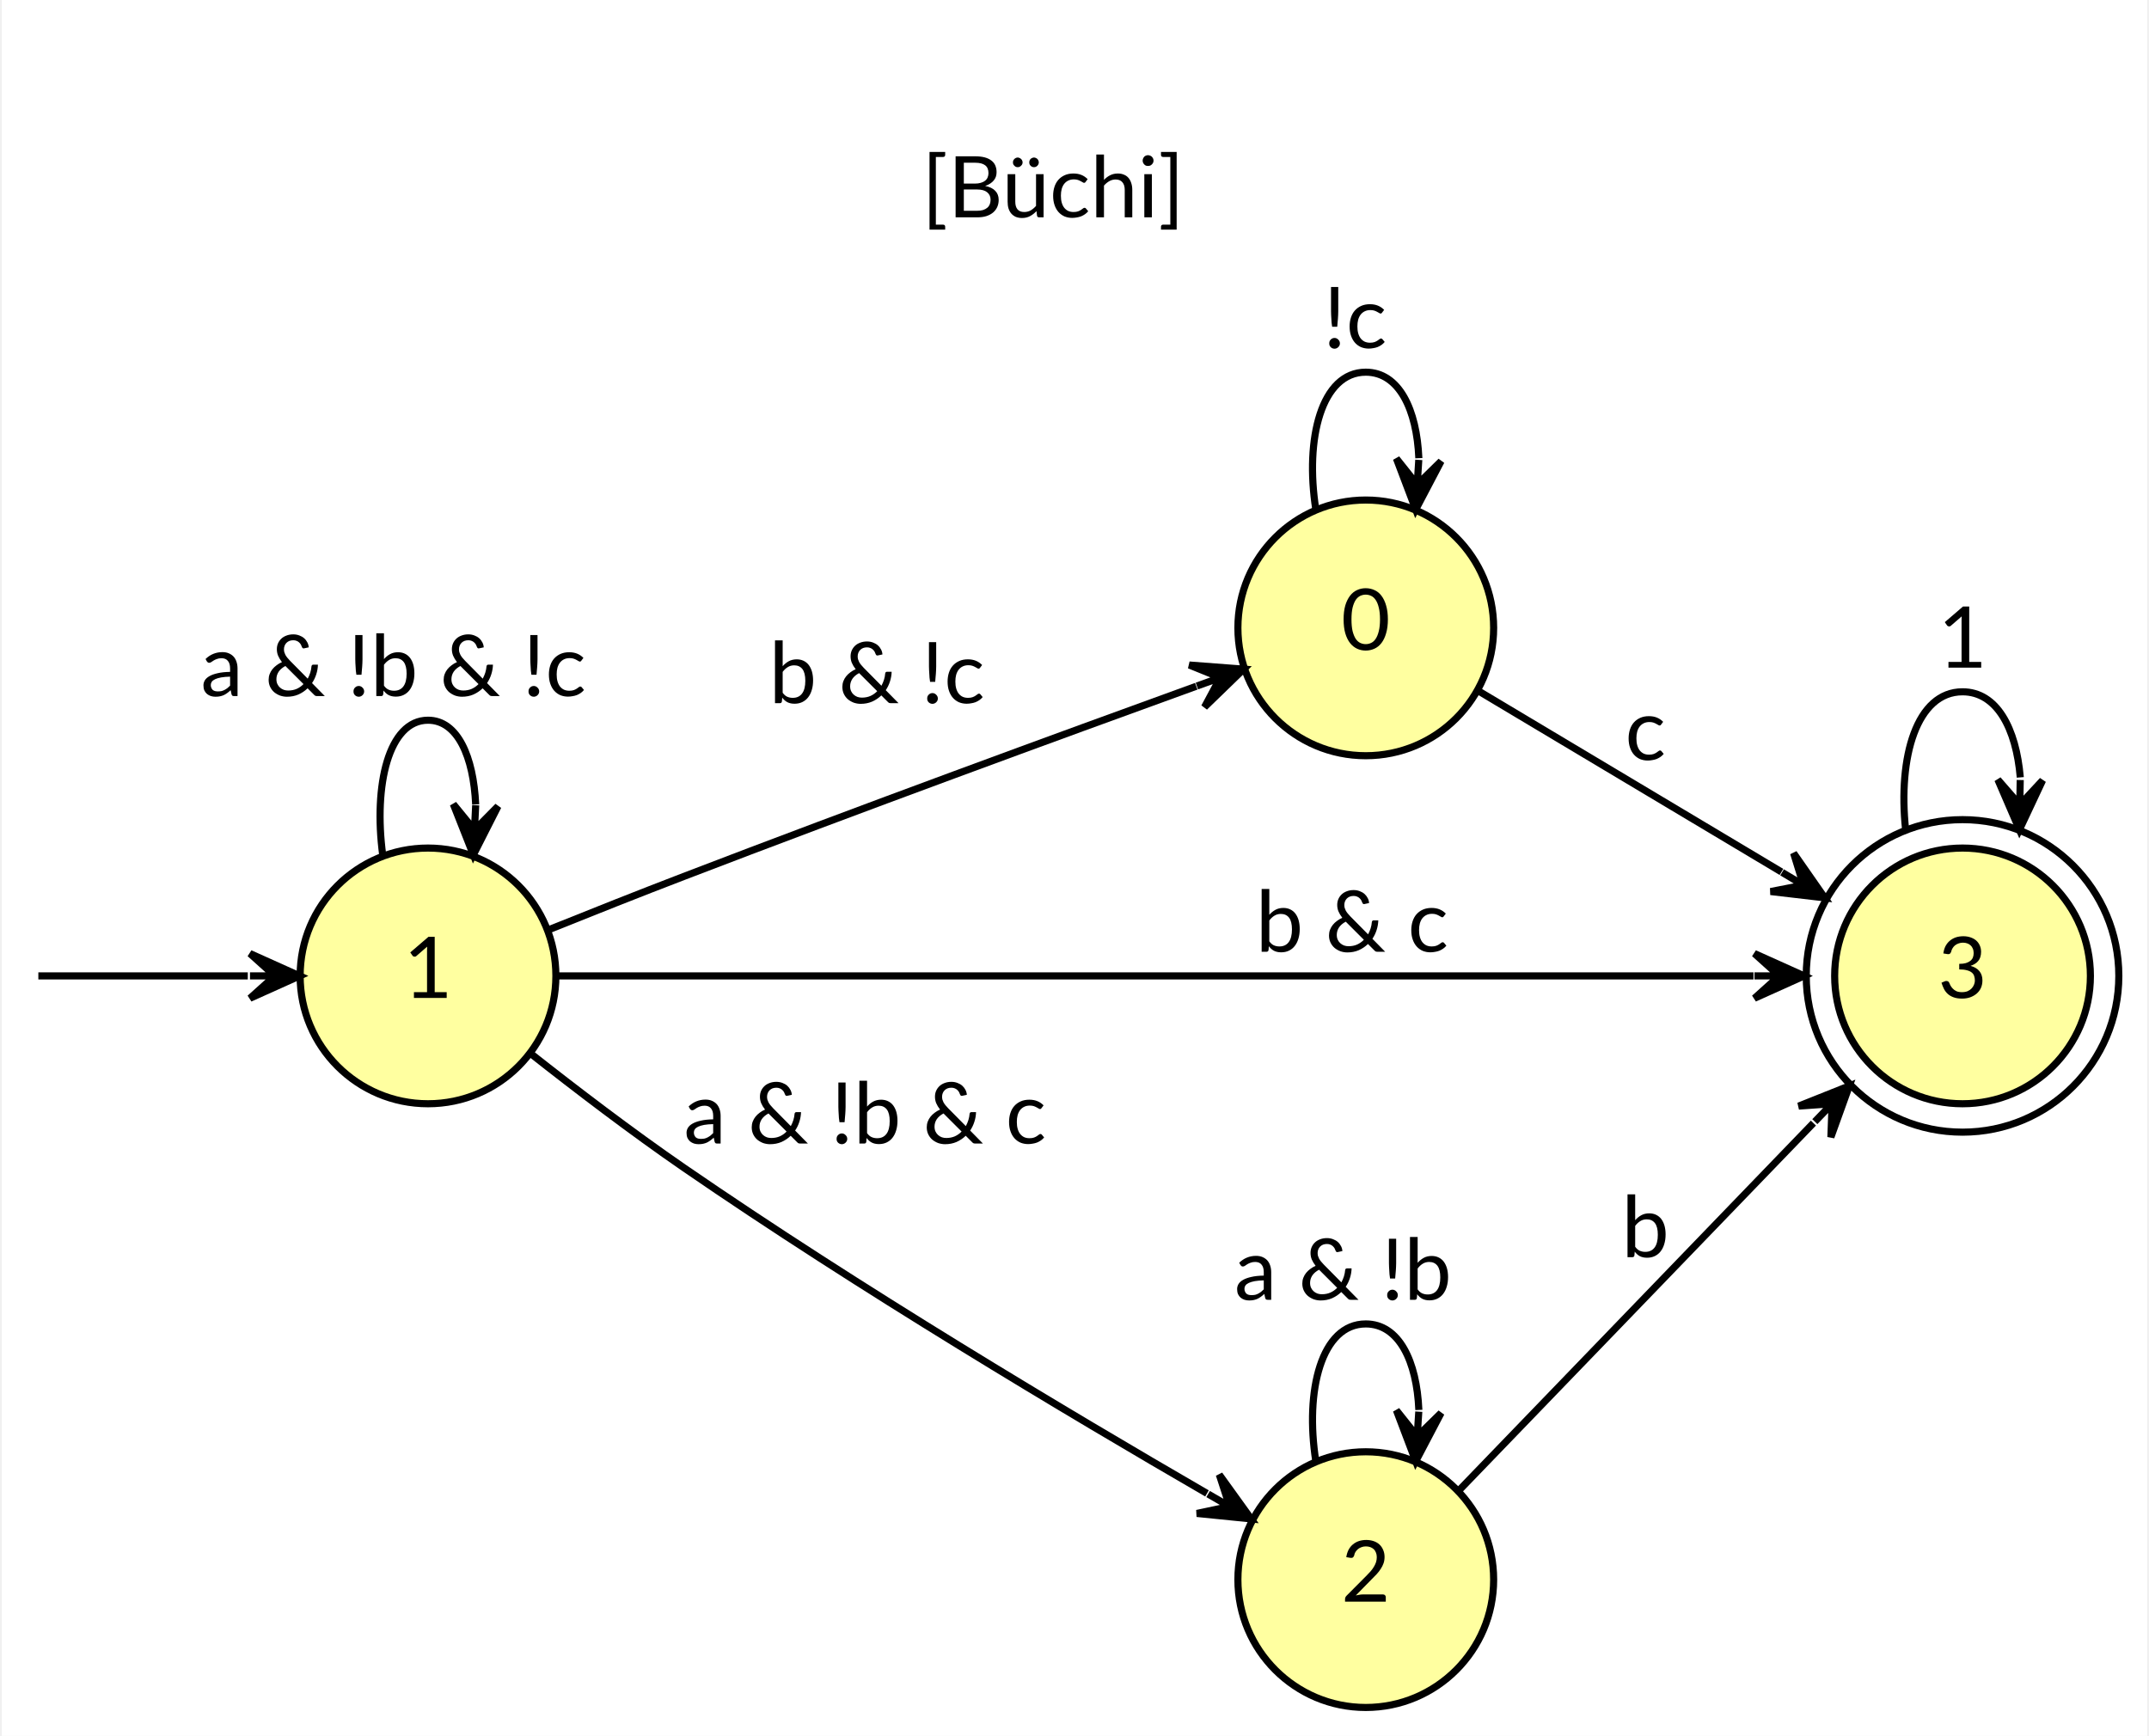
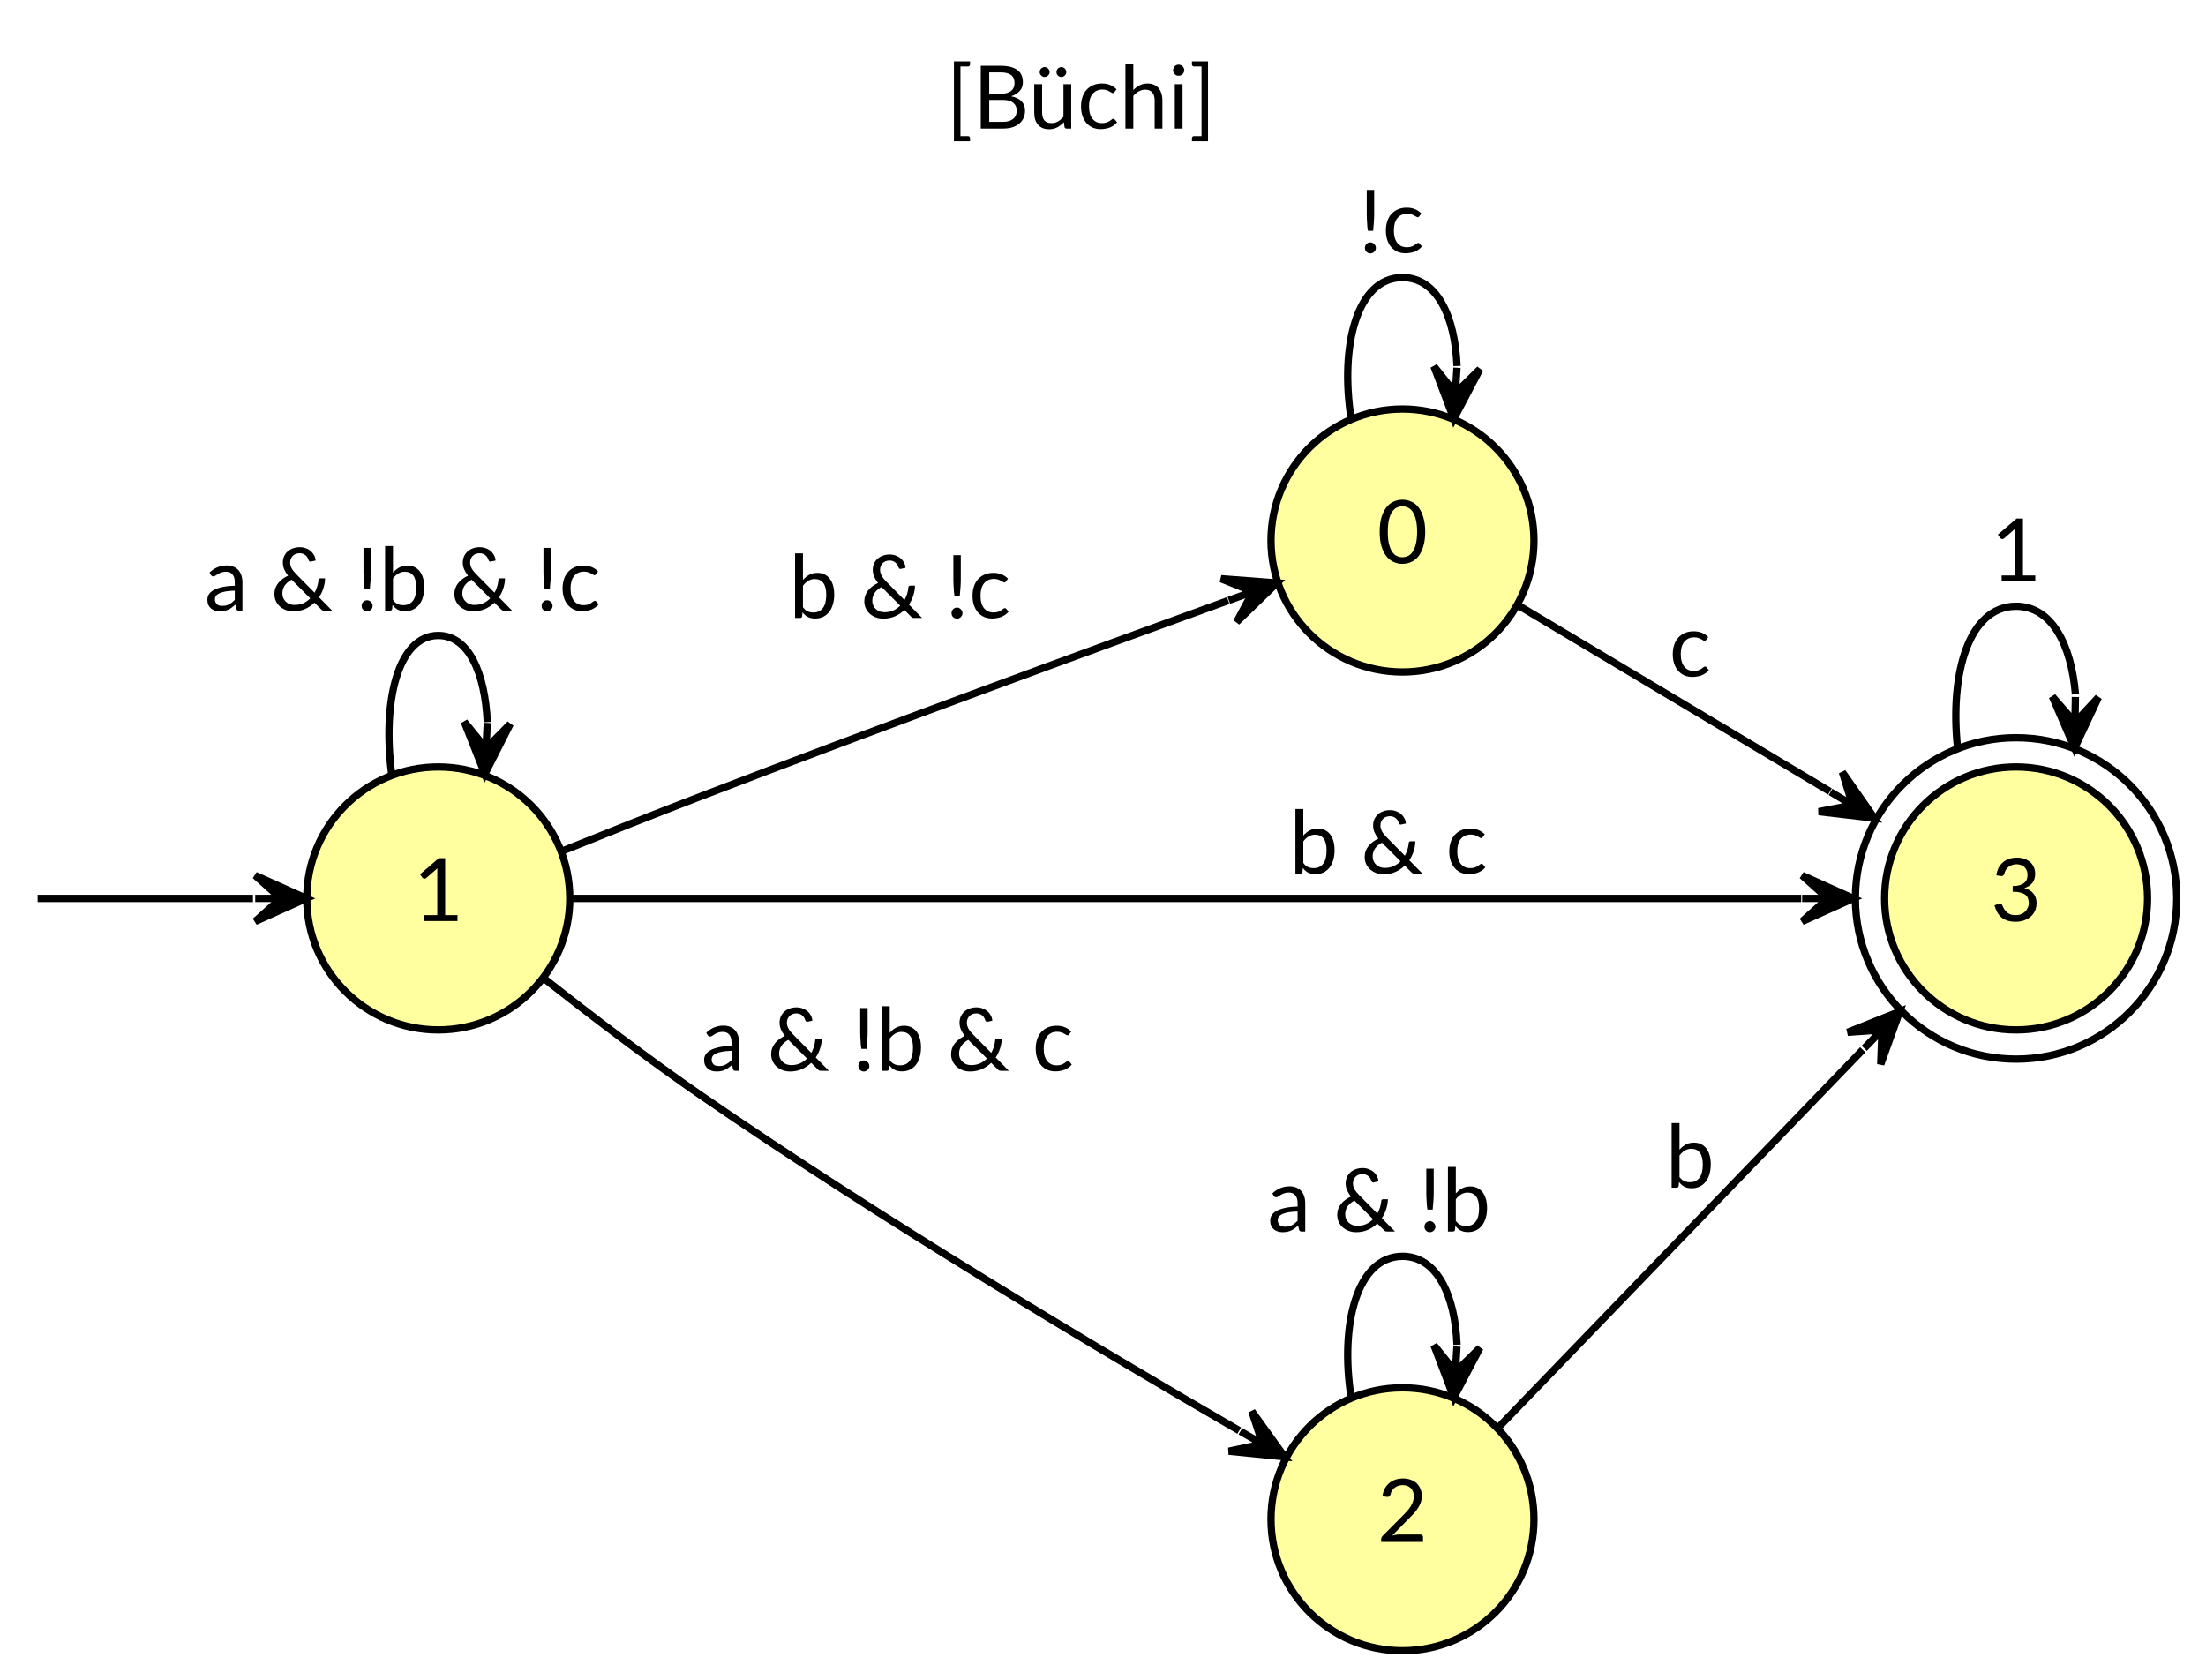
- <svg xmlns="http://www.w3.org/2000/svg" width="302pt" height="244pt" viewBox="0 0 302 244.4">
+ <svg xmlns="http://www.w3.org/2000/svg" width="302pt" height="230pt" viewBox="0 0 302 230">
  <g class="graph">
-     <path fill="#fff" stroke="transparent" d="M0 244.4V0h302v244.4H0z" />
-     <text x="125.5" y="-209.8" font-family="Lato" font-size="12" transform="translate(4 240.4)">[Büchi]</text>
-     <g class="node" transform="translate(4 240.4)">
+     <path fill="#fff" stroke="transparent" d="M0 230V0h302v230H0z" />
+     <text x="125.5" y="-208.4" font-family="Lato" font-size="12" transform="translate(4 226)">[Büchi]</text>
+     <g class="node" transform="translate(4 226)">
      <circle fill="#ffffa0" stroke="#000" cx="56" cy="-103" r="18" />
      <text text-anchor="middle" x="56" y="-99.9" font-family="Lato" font-size="12">1</text>
    </g>
-     <g class="edge" transform="translate(4 240.4)">
+     <g class="edge" transform="translate(4 226)">
      <path fill="none" stroke="#000" d="M1.15-103h29.48" />
      <path stroke="#000" d="M37.94-103l-7-3.15 3.5 3.15h-3.5 3.5l-3.5 3.15 7-3.15h0z" />
    </g>
-     <g class="edge" transform="translate(4 240.4)">
+     <g class="edge" transform="translate(4 226)">
      <path fill="none" stroke="#000" d="M49.62-120.04c-1.3-9.82.83-18.96 6.38-18.96 4.17 0 6.4 5.14 6.71 11.86" />
      <path stroke="#000" d="M62.38-120.04l3.47-6.84-3.31 3.35.17-3.5h0l-.17 3.5-2.98-3.65 2.82 7.14h0z" />
      <text x="24" y="-142.4" font-family="Lato" font-size="12">a &amp; !b &amp; !c</text>
    </g>
-     <g class="node" transform="translate(4 240.4)">
+     <g class="node" transform="translate(4 226)">
      <circle fill="#ffffa0" stroke="#000" cx="188" cy="-152" r="18" />
      <text text-anchor="middle" x="188" y="-148.9" font-family="Lato" font-size="12">0</text>
    </g>
-     <g class="edge" transform="translate(4 240.4)">
+     <g class="edge" transform="translate(4 226)">
      <path fill="none" stroke="#000" d="M72.99-109.5c5.96-2.4 12.78-5.11 19.01-7.5 24.55-9.43 52.86-19.79 72.14-26.78" />
      <path stroke="#000" d="M170.81-146.19l-7.65-.58 4.36 1.77-3.29 1.19h0l3.29-1.19-2.22 4.15 5.51-5.34h0z" />
      <text x="104" y="-141.4" font-family="Lato" font-size="12">b &amp; !c</text>
    </g>
-     <g class="node" transform="translate(4 240.4)">
+     <g class="node" transform="translate(4 226)">
      <circle fill="#ffffa0" stroke="#000" cx="272" cy="-103" r="18" />
      <circle fill="none" stroke="#000" cx="272" cy="-103" r="22" />
      <text text-anchor="middle" x="272" y="-99.9" font-family="Lato" font-size="12">3</text>
    </g>
-     <g class="edge" transform="translate(4 240.4)">
+     <g class="edge" transform="translate(4 226)">
      <path fill="none" stroke="#000" d="M74.15-103h168.43" />
      <path stroke="#000" d="M249.71-103l-7-3.15 3.5 3.15h-3.5 3.5l-3.5 3.15 7-3.15h0z" />
      <text x="172.5" y="-106.4" font-family="Lato" font-size="12">b &amp; c</text>
    </g>
-     <g class="node" transform="translate(4 240.4)">
+     <g class="node" transform="translate(4 226)">
      <circle fill="#ffffa0" stroke="#000" cx="188" cy="-18" r="18" />
      <text text-anchor="middle" x="188" y="-14.9" font-family="Lato" font-size="12">2</text>
    </g>
-     <g class="edge" transform="translate(4 240.4)">
+     <g class="edge" transform="translate(4 226)">
      <path fill="none" stroke="#000" d="M70.37-92.13C76.79-87.06 84.67-81.05 92-76c24.6 16.93 54.12 34.55 73.65 45.86" />
      <path stroke="#000" d="M171.87-26.55l-4.49-6.23 1.46 4.48-3.03-1.75h0l3.03 1.75-4.61.98 7.64.77h0z" />
      <text x="92" y="-79.4" font-family="Lato" font-size="12">a &amp; !b &amp; c</text>
    </g>
-     <g class="edge" transform="translate(4 240.4)">
+     <g class="edge" transform="translate(4 226)">
      <path fill="none" stroke="#000" d="M180.97-168.66c-1.56-9.96.78-19.34 7.03-19.34 4.69 0 7.18 5.27 7.47 12.11" />
      <path stroke="#000" d="M195.03-168.66l3.57-6.8-3.36 3.3.22-3.49h0l-.22 3.49-2.93-3.68 2.72 7.18h0z" />
      <text x="182" y="-191.4" font-family="Lato" font-size="12">!c</text>
    </g>
-     <g class="edge" transform="translate(4 240.4)">
+     <g class="edge" transform="translate(4 226)">
      <path fill="none" stroke="#000" d="M204.04-143.01c11.87 7.09 28.67 17.13 42.47 25.37" />
      <path stroke="#000" d="M252.61-113.99l-4.39-6.29 1.39 4.5-3.01-1.8h0l3.01 1.8-4.62.9 7.62.89h0z" />
      <text x="224.5" y="-133.4" font-family="Lato" font-size="12">c</text>
    </g>
-     <g class="edge" transform="translate(4 240.4)">
+     <g class="edge" transform="translate(4 226)">
      <path fill="none" stroke="#000" d="M263.99-123.58c-1.1-10.26 1.56-19.42 8.01-19.42 4.83 0 7.54 5.15 8.13 12.05" />
      <path stroke="#000" d="M280.01-123.58l3.26-6.95-3.21 3.45.06-3.5h0l-.06 3.5-3.09-3.55 3.04 7.05h0z" />
      <text text-anchor="middle" x="272" y="-146.4" font-family="Lato" font-size="12">1</text>
    </g>
-     <g class="edge" transform="translate(4 240.4)">
+     <g class="edge" transform="translate(4 226)">
      <path fill="none" stroke="#000" d="M201.1-30.54c13.13-13.61 34.3-35.56 49.91-51.74" />
      <path stroke="#000" d="M256.07-87.52l-7.13 2.85 4.7-.33-2.43 2.52h0l2.43-2.52-.17 4.7 2.6-7.22h0z" />
      <text x="224" y="-63.4" font-family="Lato" font-size="12">b</text>
    </g>
-     <g class="edge" transform="translate(4 240.4)">
+     <g class="edge" transform="translate(4 226)">
      <path fill="none" stroke="#000" d="M180.97-34.66C179.41-44.62 181.75-54 188-54c4.69 0 7.18 5.27 7.47 12.11" />
      <path stroke="#000" d="M195.03-34.66l3.57-6.8-3.36 3.3.22-3.49h0l-.22 3.49-2.93-3.68 2.72 7.18h0z" />
      <text x="169.5" y="-57.4" font-family="Lato" font-size="12">a &amp; !b</text>
    </g>
  </g>
</svg>
